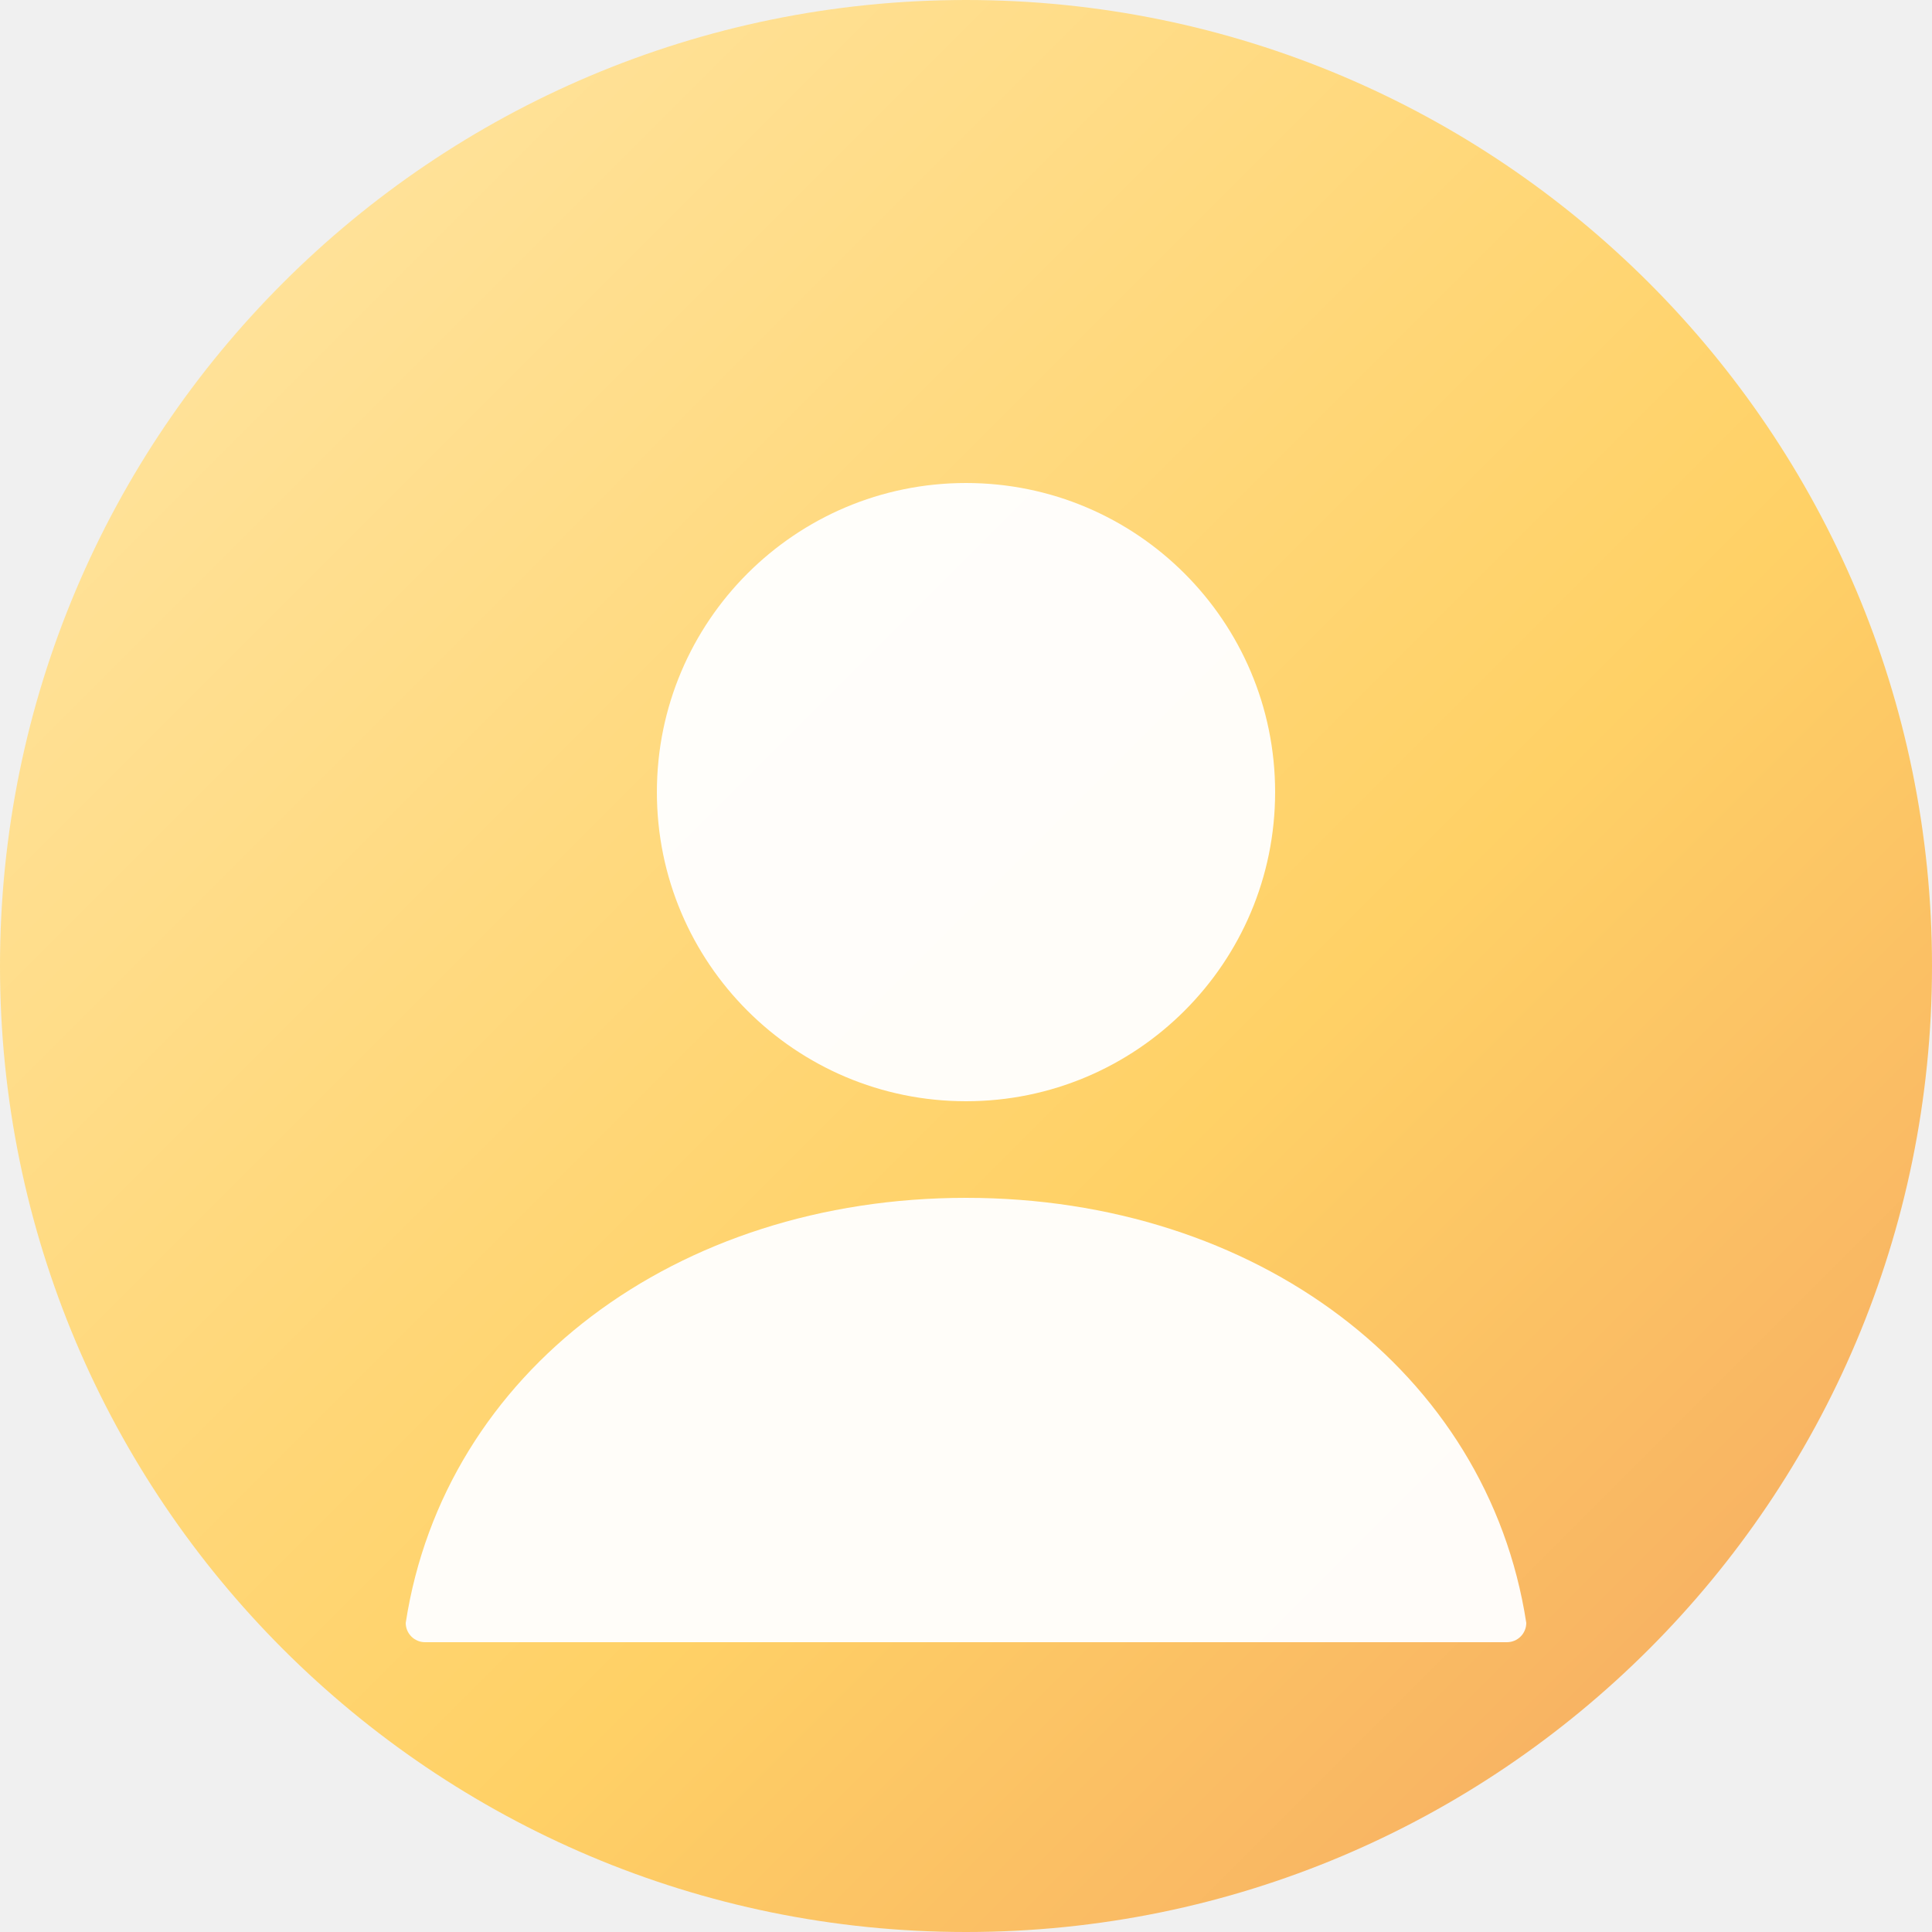
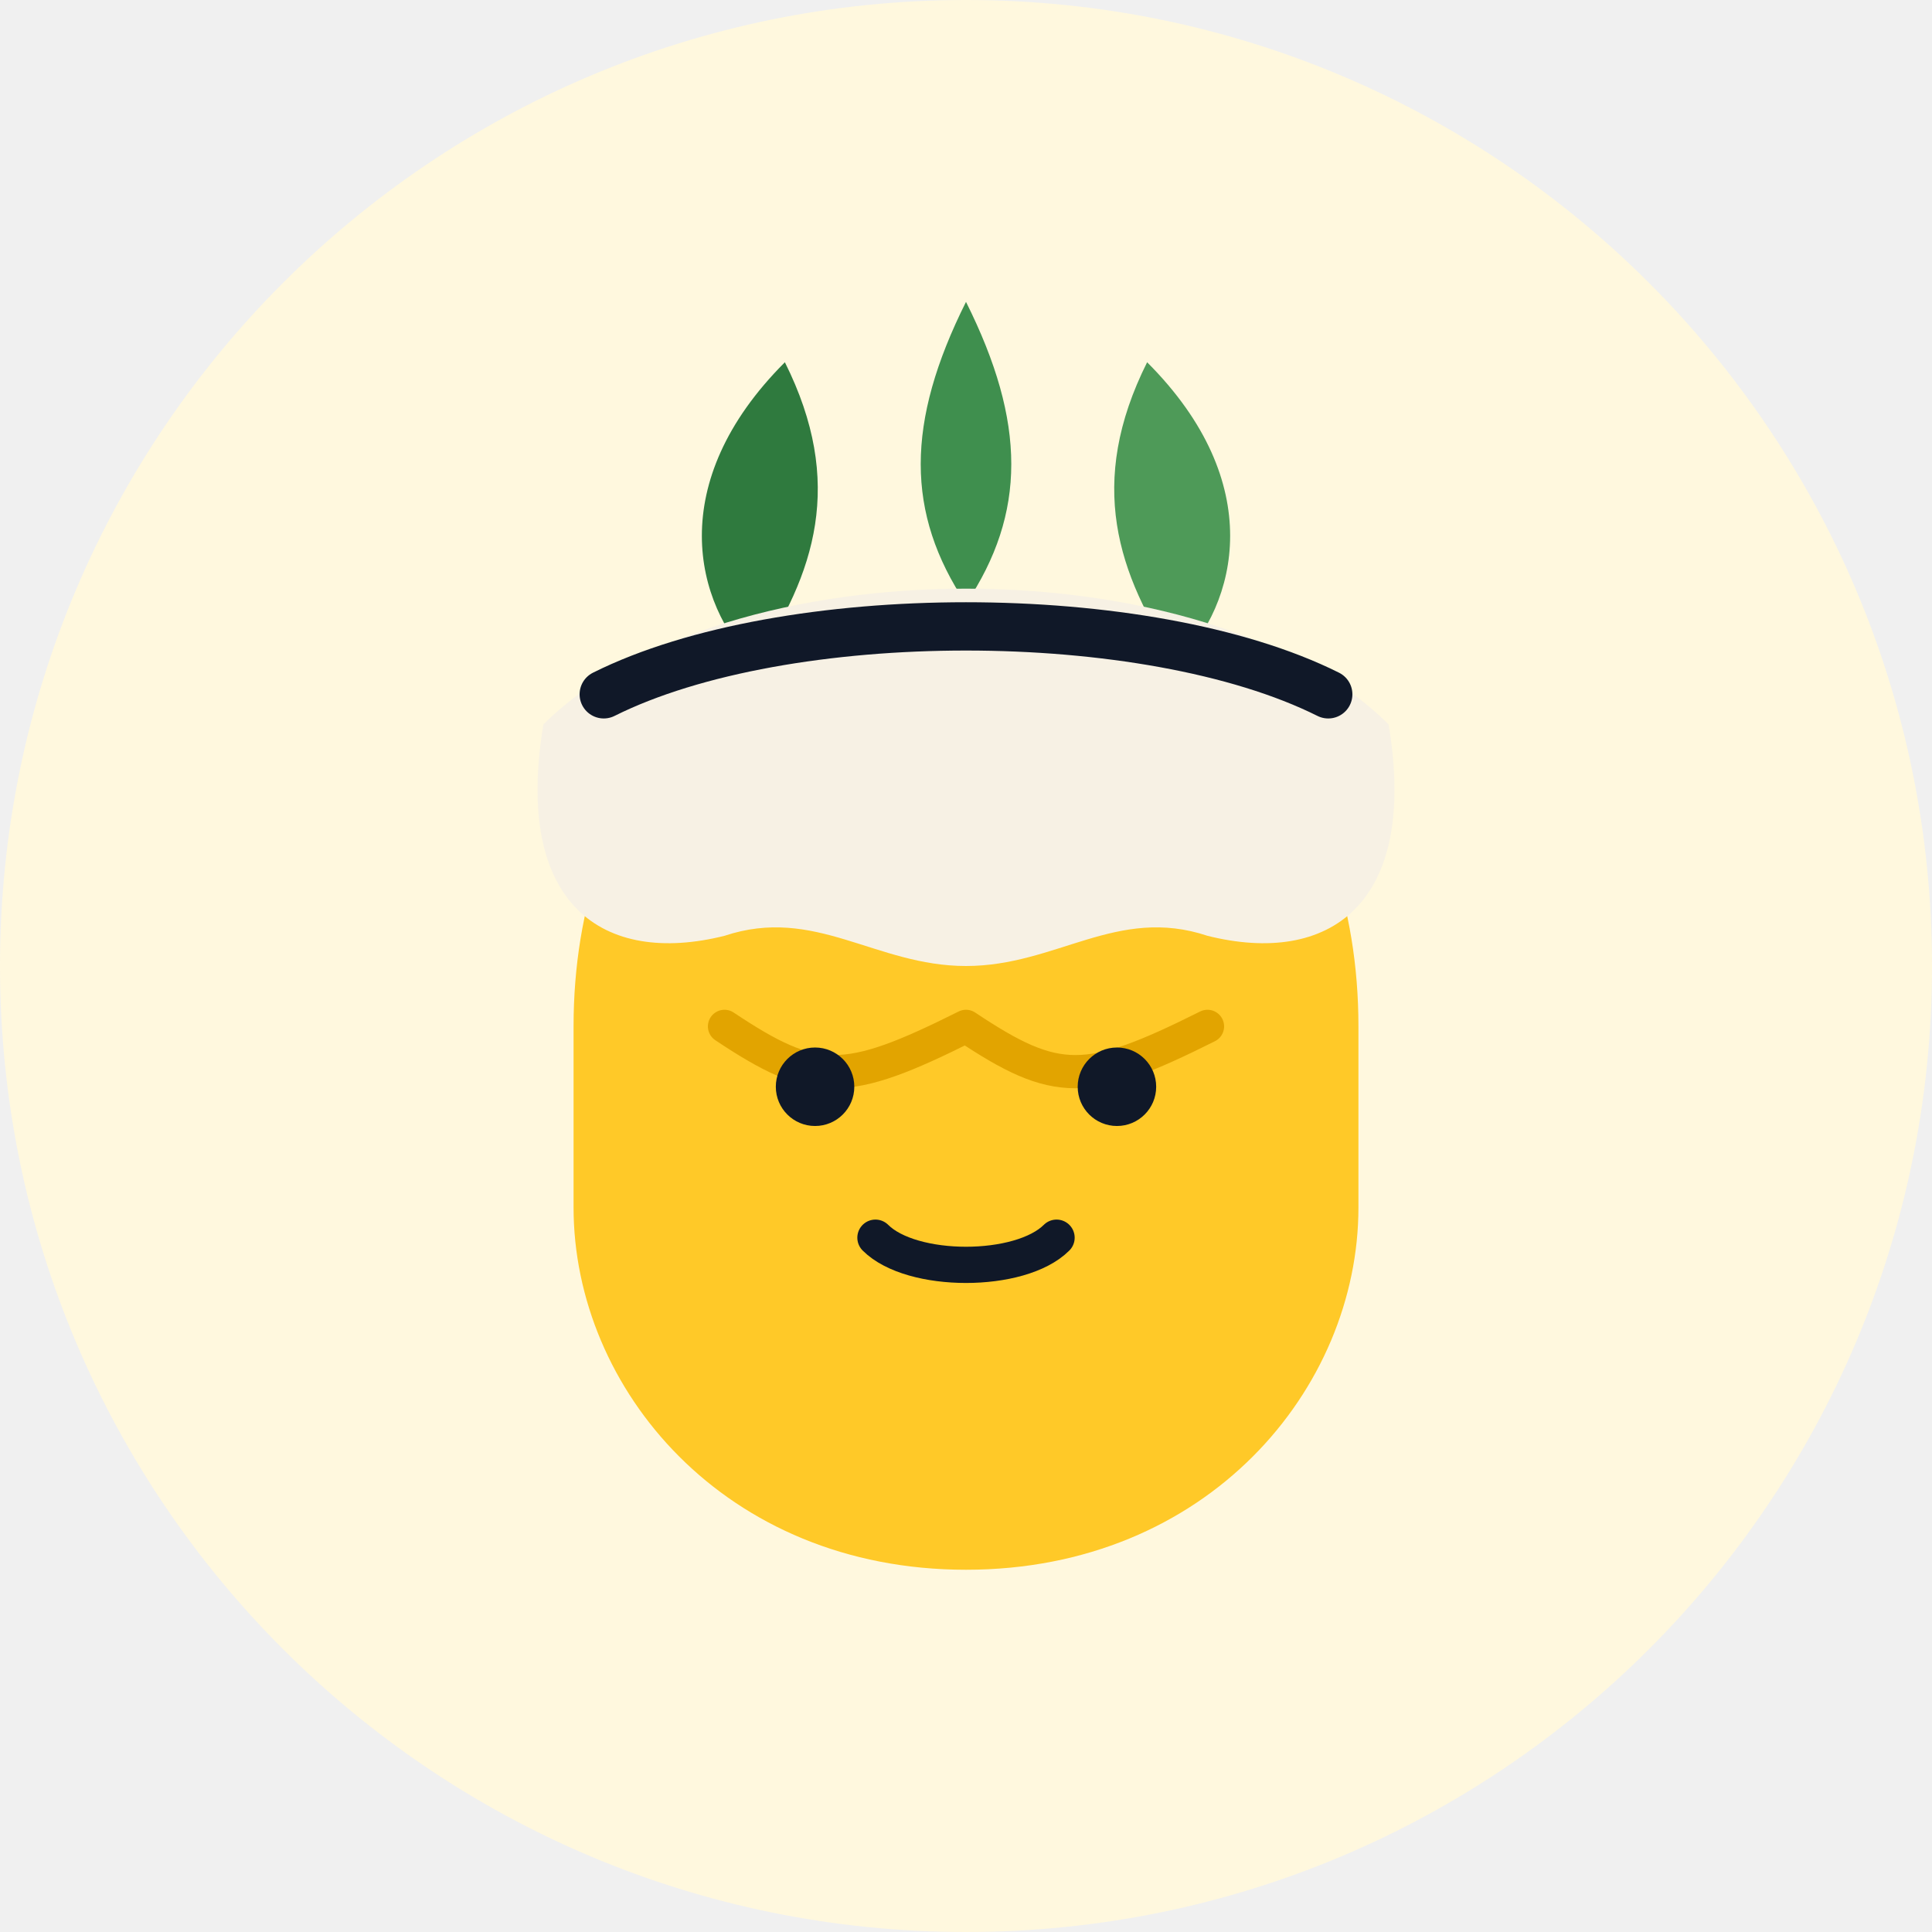
- <svg xmlns="http://www.w3.org/2000/svg" viewBox="0 0 200 200" width="200" height="200" role="img" aria-label="User avatar placeholder">
-   <defs>
-     <linearGradient id="userAvatarBg" x1="0%" y1="0%" x2="100%" y2="100%">
-       <stop offset="0%" stop-color="#FFE7A8" />
-       <stop offset="60%" stop-color="#FFD166" />
-       <stop offset="100%" stop-color="#F4A261" />
-     </linearGradient>
-   </defs>
-   <circle cx="100" cy="100" r="100" fill="url(#userAvatarBg)" />
-   <g fill="#FFFFFF" fill-opacity="0.96">
-     <circle cx="100" cy="82" r="32" />
-     <path d="M100,124 c-30,0 -54,18 -58,44 a2,2 0 0 0 2,2 h112 a2,2 0 0 0 2,-2 c-4,-26 -28,-44 -58,-44 z" />
-   </g>
+ <svg xmlns="http://www.w3.org/2000/svg" viewBox="0 0 64 64" role="img" aria-label="ANANAS">
+   <circle cx="32" cy="32" r="32" fill="#FFF8DE" />
+   <path d="M32 10c2 4 2 7 0 10-2-3-2-6 0-10z" fill="#3F8F4E" />
+   <path d="M26 12c2 4 1 7-1 10-2-2-3-6 1-10z" fill="#2F7A3E" />
+   <path d="M38 12c-2 4-1 7 1 10 2-2 3-6-1-10z" fill="#4E9A58" />
+   <path d="M32 20c8 0 13 6 13 14v6c0 6-5 12-13 12s-13-6-13-12v-6c0-8 5-14 13-14z" fill="#FFC928" />
+   <path d="M24 28c3 2 4 2 8 0M32 28c3 2 4 2 8 0M24 34c3 2 4 2 8 0M32 34c3 2 4 2 8 0" fill="none" stroke="#E2A400" stroke-width="1.1" stroke-linecap="round" />
+   <path d="M18 24c6-6 22-6 28 0 1 6-2 8-6 7-3-1-5 1-8 1s-5-2-8-1c-4 1-7-1-6-7z" fill="#F7F1E4" />
+   <path d="M20 23c6-3 18-3 24 0" fill="none" stroke="#101828" stroke-width="1.6" stroke-linecap="round" />
+   <circle cx="27" cy="36" r="1.3" fill="#101828" />
+   <circle cx="37" cy="36" r="1.3" fill="#101828" />
+   <path d="M29 41c1.2 1.2 4.8 1.2 6 0" fill="none" stroke="#101828" stroke-width="1.2" stroke-linecap="round" />
</svg>
